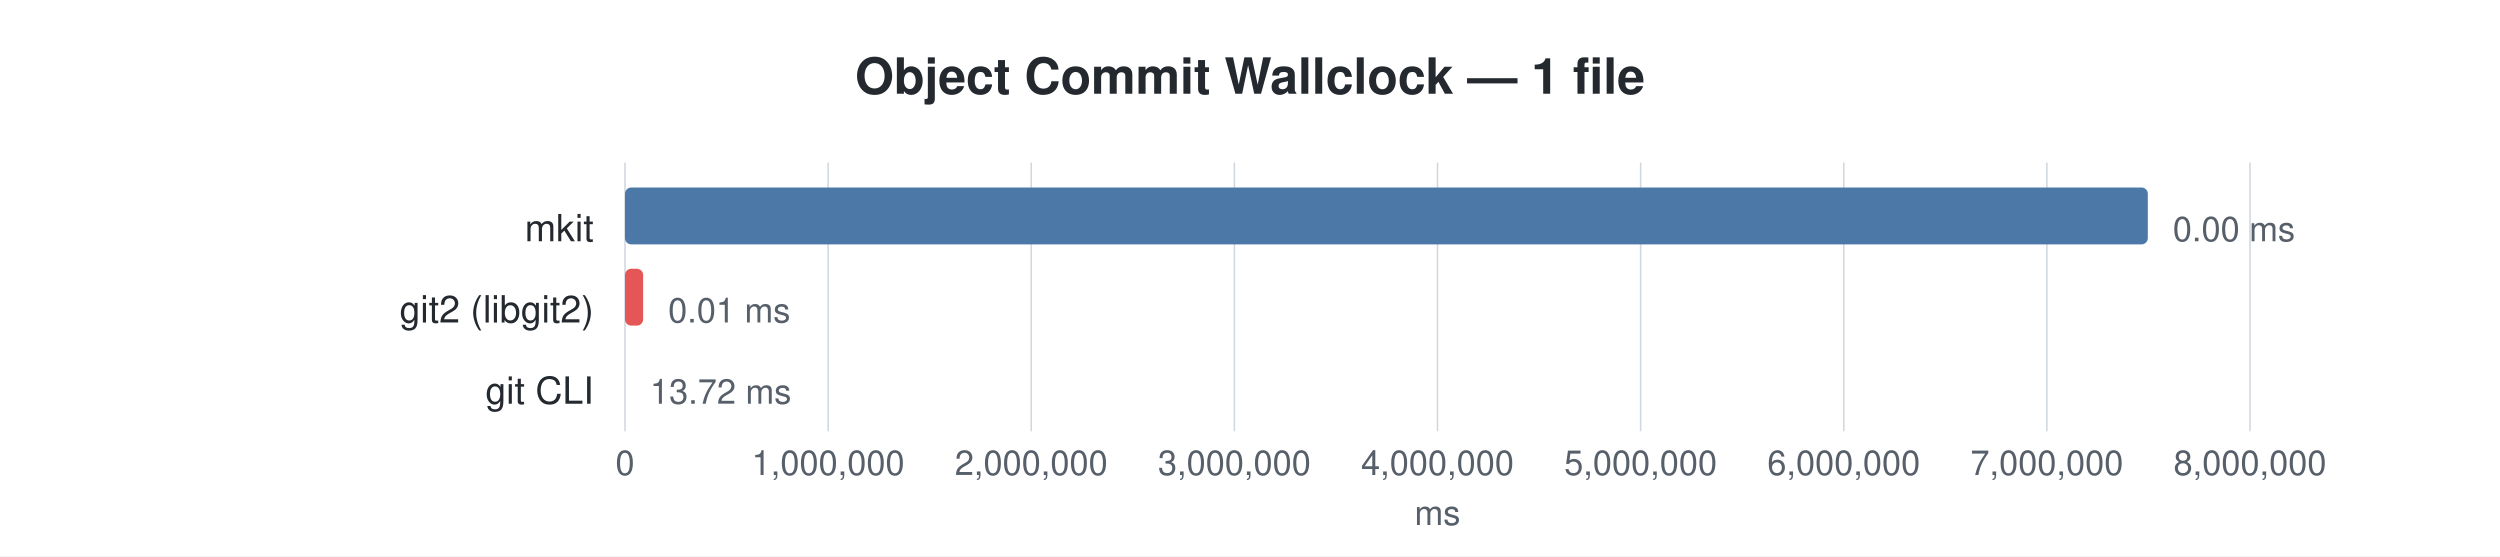
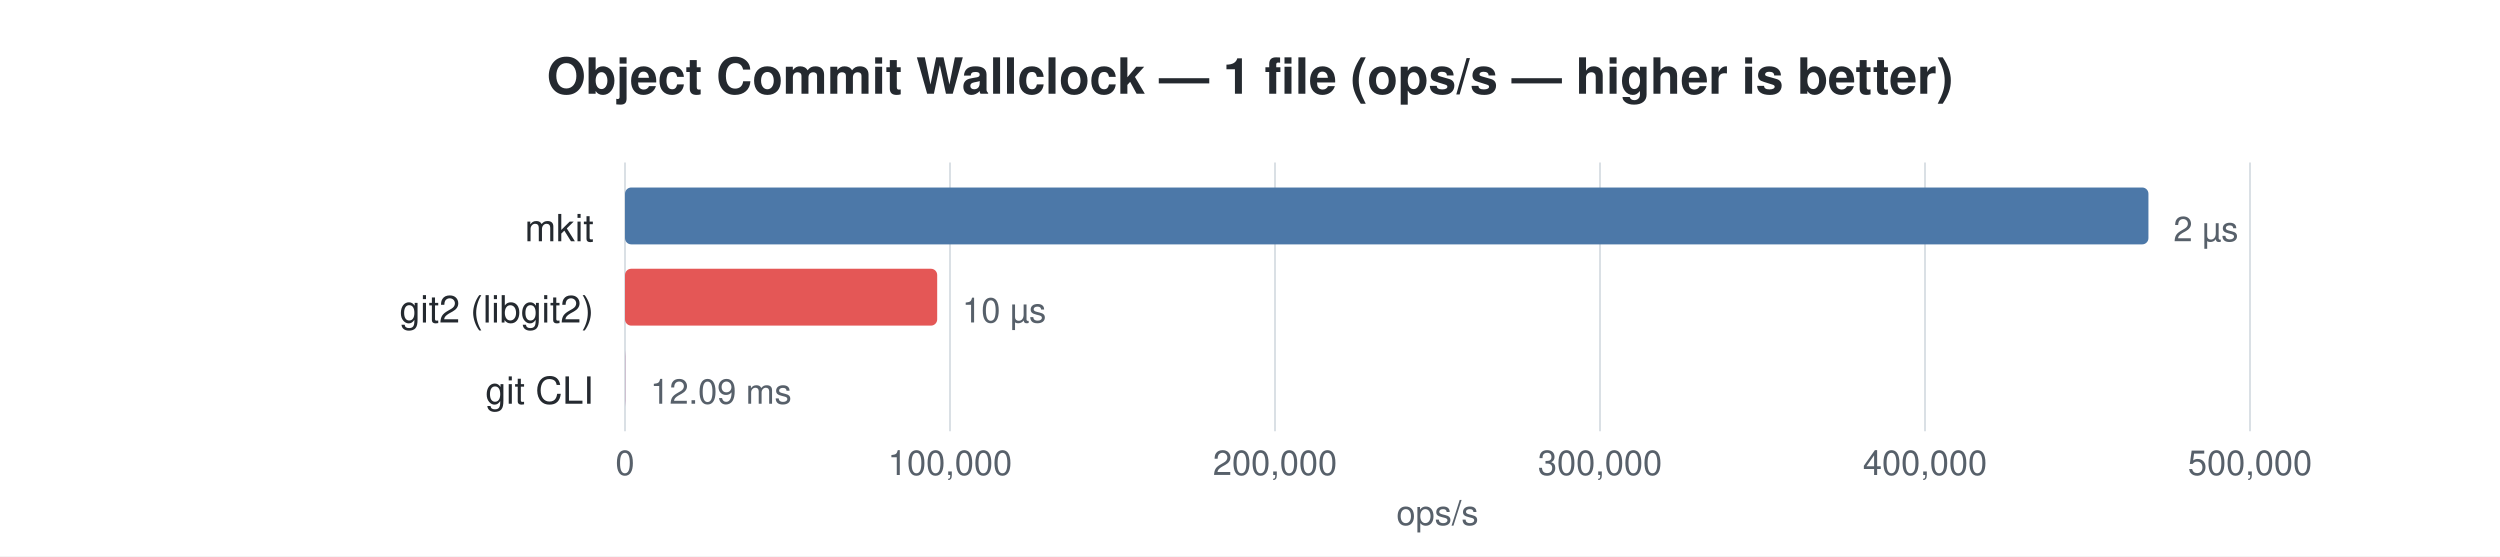
<svg xmlns="http://www.w3.org/2000/svg" width="800" height="178" viewBox="0 0 800 178">
  <style>
text { font-family: -apple-system, BlinkMacSystemFont, "Segoe UI", Helvetica, Arial, sans-serif; }
.title { font-size: 16px; font-weight: 600; fill: #24292f; }
.label { font-size: 12px; fill: #24292f; }
.value { font-size: 11px; fill: #57606a; }
.axis-label { font-size: 11px; fill: #57606a; }
.grid { stroke: #d0d7de; stroke-width: 0.5; }
</style>
  <rect width="100%" height="100%" fill="white" />
-   <text x="400.0" y="30" text-anchor="middle" class="title">Object Commit Wallclock — 1 file</text>
+   <text x="400.0" y="30" text-anchor="middle" class="title">Object Commit Wallclock — 1 file (ops/s — higher is better)</text>
  <line x1="200.0" y1="52.0" x2="200.0" y2="138.0" class="grid" />
  <text x="200.0" y="152.0" text-anchor="middle" class="axis-label">0</text>
-   <line x1="265.0" y1="52.0" x2="265.0" y2="138.0" class="grid" />
-   <text x="265.0" y="152.0" text-anchor="middle" class="axis-label">1,000,000</text>
-   <line x1="330.0" y1="52.0" x2="330.0" y2="138.0" class="grid" />
-   <text x="330.0" y="152.0" text-anchor="middle" class="axis-label">2,000,000</text>
-   <line x1="395.0" y1="52.0" x2="395.0" y2="138.0" class="grid" />
-   <text x="395.0" y="152.0" text-anchor="middle" class="axis-label">3,000,000</text>
-   <line x1="460.0" y1="52.0" x2="460.0" y2="138.0" class="grid" />
-   <text x="460.0" y="152.0" text-anchor="middle" class="axis-label">4,000,000</text>
-   <line x1="525.0" y1="52.0" x2="525.0" y2="138.0" class="grid" />
-   <text x="525.0" y="152.0" text-anchor="middle" class="axis-label">5,000,000</text>
-   <line x1="590.0" y1="52.0" x2="590.0" y2="138.0" class="grid" />
-   <text x="590.0" y="152.0" text-anchor="middle" class="axis-label">6,000,000</text>
-   <line x1="655.0" y1="52.0" x2="655.0" y2="138.0" class="grid" />
-   <text x="655.0" y="152.0" text-anchor="middle" class="axis-label">7,000,000</text>
+   <line x1="304.0" y1="52.0" x2="304.0" y2="138.0" class="grid" />
+   <text x="304.0" y="152.0" text-anchor="middle" class="axis-label">100,000</text>
+   <line x1="408.0" y1="52.0" x2="408.0" y2="138.0" class="grid" />
+   <text x="408.0" y="152.0" text-anchor="middle" class="axis-label">200,000</text>
+   <line x1="512.0" y1="52.0" x2="512.0" y2="138.0" class="grid" />
+   <text x="512.0" y="152.0" text-anchor="middle" class="axis-label">300,000</text>
+   <line x1="616.0" y1="52.0" x2="616.0" y2="138.0" class="grid" />
+   <text x="616.0" y="152.0" text-anchor="middle" class="axis-label">400,000</text>
  <line x1="720.0" y1="52.0" x2="720.0" y2="138.0" class="grid" />
-   <text x="720.0" y="152.0" text-anchor="middle" class="axis-label">8,000,000</text>
-   <text x="460.0" y="168.0" text-anchor="middle" class="axis-label">ms</text>
+   <text x="720.0" y="152.0" text-anchor="middle" class="axis-label">500,000</text>
+   <text x="460.0" y="168.0" text-anchor="middle" class="axis-label">ops/s</text>
  <text x="190.0" y="77.2" text-anchor="end" class="label">mkit</text>
-   <rect x="200.0" y="60.0" width="487.3" height="18.2" rx="2" fill="#4C78A8" />
-   <text x="695.3" y="77.2" class="value">0.00 ms</text>
+   <rect x="200.0" y="60.0" width="487.5" height="18.2" rx="2" fill="#4C78A8" />
+   <text x="695.5" y="77.2" class="value">2 µs</text>
  <text x="190.0" y="103.2" text-anchor="end" class="label">git2 (libgit2)</text>
-   <rect x="200.0" y="86.0" width="5.8" height="18.2" rx="2" fill="#E45756" />
-   <text x="213.8" y="103.2" class="value">0.01 ms</text>
+   <rect x="200.0" y="86.0" width="99.9" height="18.2" rx="2" fill="#E45756" />
+   <text x="307.9" y="103.2" class="value">10 µs</text>
  <text x="190.0" y="129.2" text-anchor="end" class="label">git CLI</text>
-   <rect x="200.0" y="112.0" width="0.0" height="18.2" rx="2" fill="#B279A2" />
-   <text x="208.0" y="129.2" class="value">13.72 ms</text>
+   <rect x="200.0" y="112.0" width="0.1" height="18.2" rx="2" fill="#B279A2" />
+   <text x="208.1" y="129.2" class="value">12.09 ms</text>
</svg>
